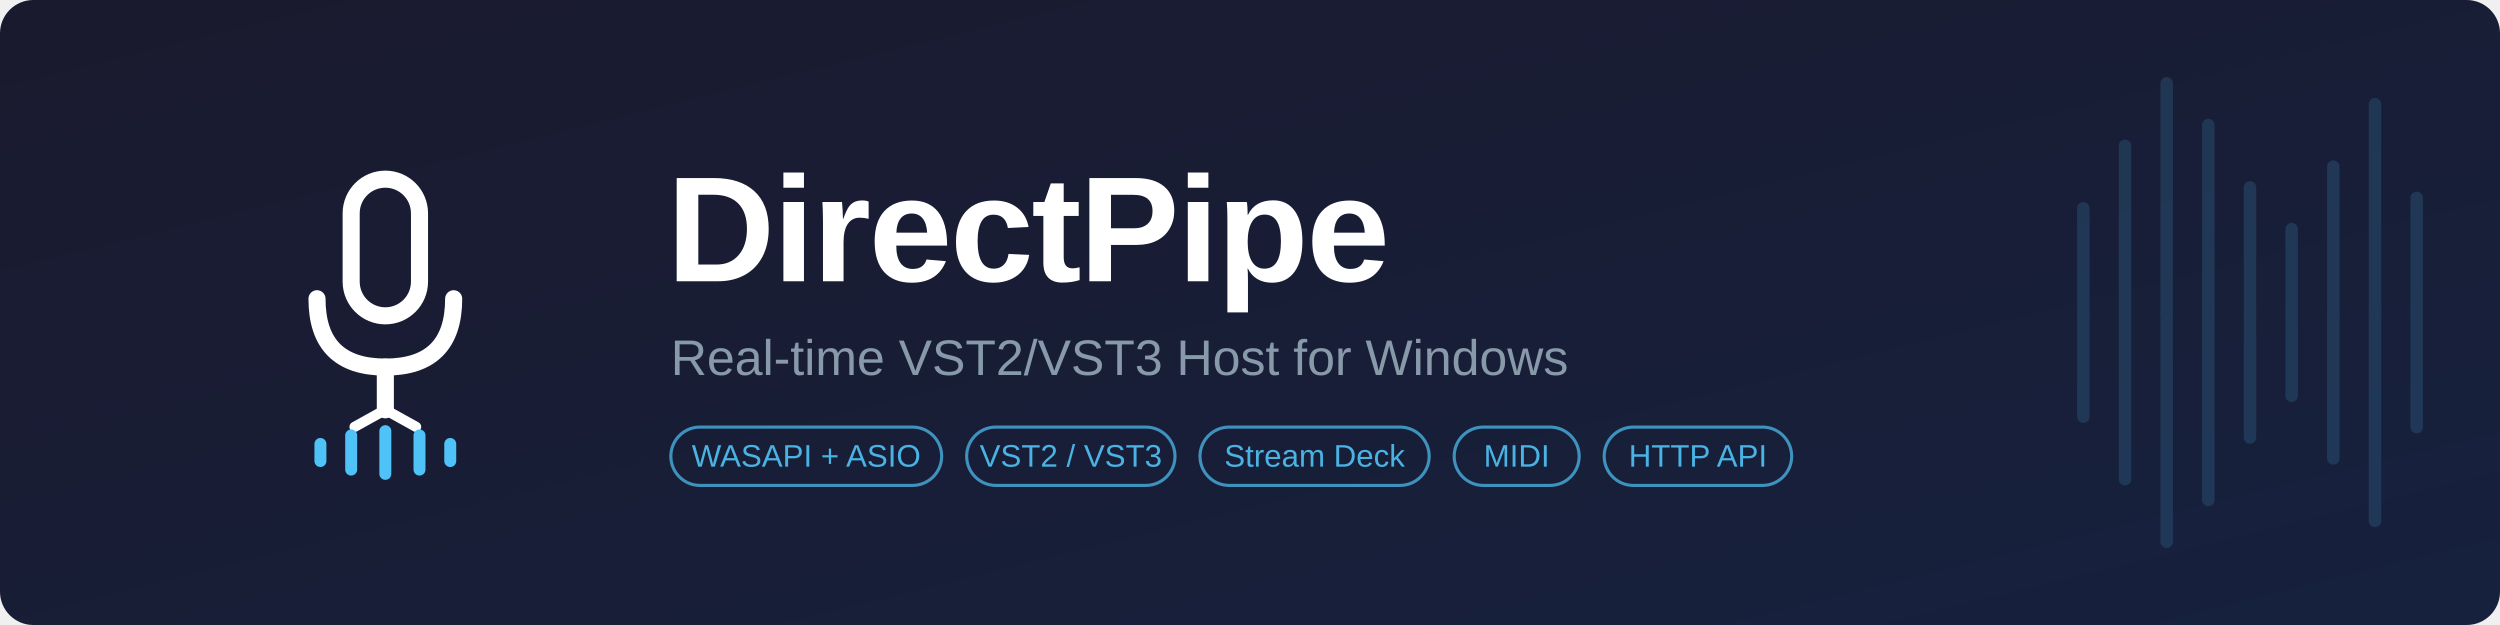
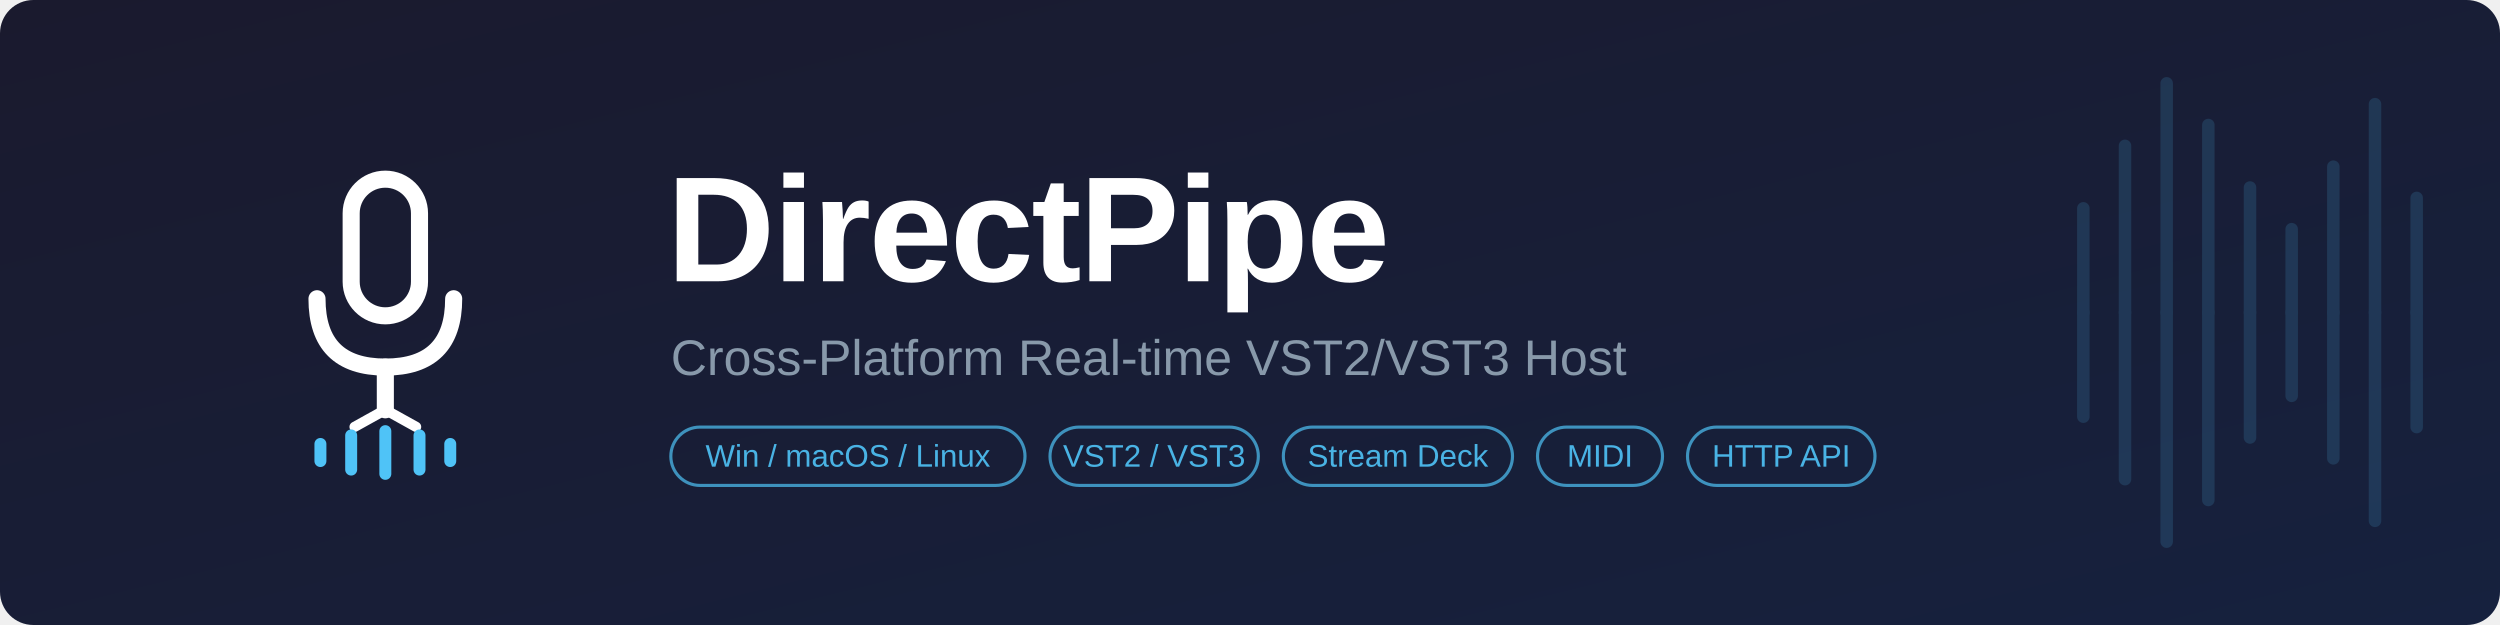
<svg xmlns="http://www.w3.org/2000/svg" viewBox="0 0 1200 300">
  <defs>
    <linearGradient id="bg" x1="0" y1="0" x2="1" y2="1">
      <stop offset="0%" stop-color="#1a1a2e" />
      <stop offset="100%" stop-color="#16213e" />
    </linearGradient>
  </defs>
  <rect width="1200" height="300" rx="16" fill="url(#bg)" />
  <g transform="translate(80, 45) scale(0.41)">
    <rect x="216" y="100" width="80" height="160" rx="40" fill="none" stroke="#ffffff" stroke-width="20" />
    <path d="M176 240 Q176 320 256 320 Q336 320 336 240" fill="none" stroke="#ffffff" stroke-width="20" stroke-linecap="round" />
    <line x1="256" y1="320" x2="256" y2="370" stroke="#ffffff" stroke-width="20" stroke-linecap="round" />
    <polyline points="220,390 256,370 292,390" fill="none" stroke="#ffffff" stroke-width="12" stroke-linecap="round" stroke-linejoin="round" />
    <line x1="180" y1="430" x2="180" y2="410" stroke="#4fc3f7" stroke-width="14" stroke-linecap="round" />
    <line x1="216" y1="440" x2="216" y2="400" stroke="#4fc3f7" stroke-width="14" stroke-linecap="round" />
    <line x1="256" y1="445" x2="256" y2="395" stroke="#4fc3f7" stroke-width="14" stroke-linecap="round" />
    <line x1="296" y1="440" x2="296" y2="400" stroke="#4fc3f7" stroke-width="14" stroke-linecap="round" />
    <line x1="332" y1="430" x2="332" y2="410" stroke="#4fc3f7" stroke-width="14" stroke-linecap="round" />
  </g>
  <text x="320" y="135" font-family="Segoe UI, Arial, sans-serif" font-weight="700" font-size="72" fill="#ffffff" letter-spacing="-1">DirectPipe</text>
-   <text x="322" y="180" font-family="Segoe UI, Arial, sans-serif" font-weight="400" font-size="24" fill="#8899aa">Real-time VST2/VST3 Host for Windows</text>
+   <text x="322" y="180" font-family="Segoe UI, Arial, sans-serif" font-weight="400" font-size="24" fill="#8899aa">Cross-Platform Real-time VST2/VST3 Host</text>
  <g font-family="Segoe UI, Arial, sans-serif" font-size="15" font-weight="500">
-     <rect x="322" y="205" width="130" height="28" rx="14" fill="none" stroke="#4fc3f7" stroke-width="1.5" opacity="0.7" />
-     <text x="387" y="224" fill="#4fc3f7" text-anchor="middle" opacity="0.9">WASAPI + ASIO</text>
-     <rect x="464" y="205" width="100" height="28" rx="14" fill="none" stroke="#4fc3f7" stroke-width="1.5" opacity="0.7" />
-     <text x="514" y="224" fill="#4fc3f7" text-anchor="middle" opacity="0.9">VST2 / VST3</text>
-     <rect x="576" y="205" width="110" height="28" rx="14" fill="none" stroke="#4fc3f7" stroke-width="1.5" opacity="0.7" />
-     <text x="631" y="224" fill="#4fc3f7" text-anchor="middle" opacity="0.9">Stream Deck</text>
-     <rect x="698" y="205" width="60" height="28" rx="14" fill="none" stroke="#4fc3f7" stroke-width="1.5" opacity="0.7" />
-     <text x="728" y="224" fill="#4fc3f7" text-anchor="middle" opacity="0.9">MIDI</text>
-     <rect x="770" y="205" width="90" height="28" rx="14" fill="none" stroke="#4fc3f7" stroke-width="1.5" opacity="0.7" />
-     <text x="815" y="224" fill="#4fc3f7" text-anchor="middle" opacity="0.9">HTTP API</text>
+     <rect x="322" y="205" width="170" height="28" rx="14" fill="none" stroke="#4fc3f7" stroke-width="1.5" opacity="0.7" />
+     <text x="407" y="224" fill="#4fc3f7" text-anchor="middle" opacity="0.9">Win / macOS / Linux</text>
+     <rect x="504" y="205" width="100" height="28" rx="14" fill="none" stroke="#4fc3f7" stroke-width="1.5" opacity="0.7" />
+     <text x="554" y="224" fill="#4fc3f7" text-anchor="middle" opacity="0.9">VST2 / VST3</text>
+     <rect x="616" y="205" width="110" height="28" rx="14" fill="none" stroke="#4fc3f7" stroke-width="1.5" opacity="0.7" />
+     <text x="671" y="224" fill="#4fc3f7" text-anchor="middle" opacity="0.9">Stream Deck</text>
+     <rect x="738" y="205" width="60" height="28" rx="14" fill="none" stroke="#4fc3f7" stroke-width="1.5" opacity="0.7" />
+     <text x="768" y="224" fill="#4fc3f7" text-anchor="middle" opacity="0.9">MIDI</text>
+     <rect x="810" y="205" width="90" height="28" rx="14" fill="none" stroke="#4fc3f7" stroke-width="1.5" opacity="0.7" />
+     <text x="855" y="224" fill="#4fc3f7" text-anchor="middle" opacity="0.9">HTTP API</text>
  </g>
  <g opacity="0.15">
    <line x1="1000" y1="150" x2="1000" y2="100" stroke="#4fc3f7" stroke-width="6" stroke-linecap="round" />
    <line x1="1020" y1="150" x2="1020" y2="70" stroke="#4fc3f7" stroke-width="6" stroke-linecap="round" />
    <line x1="1040" y1="150" x2="1040" y2="40" stroke="#4fc3f7" stroke-width="6" stroke-linecap="round" />
    <line x1="1060" y1="150" x2="1060" y2="60" stroke="#4fc3f7" stroke-width="6" stroke-linecap="round" />
    <line x1="1080" y1="150" x2="1080" y2="90" stroke="#4fc3f7" stroke-width="6" stroke-linecap="round" />
    <line x1="1100" y1="150" x2="1100" y2="110" stroke="#4fc3f7" stroke-width="6" stroke-linecap="round" />
    <line x1="1120" y1="150" x2="1120" y2="80" stroke="#4fc3f7" stroke-width="6" stroke-linecap="round" />
    <line x1="1140" y1="150" x2="1140" y2="50" stroke="#4fc3f7" stroke-width="6" stroke-linecap="round" />
    <line x1="1160" y1="150" x2="1160" y2="95" stroke="#4fc3f7" stroke-width="6" stroke-linecap="round" />
    <line x1="1000" y1="150" x2="1000" y2="200" stroke="#4fc3f7" stroke-width="6" stroke-linecap="round" />
    <line x1="1020" y1="150" x2="1020" y2="230" stroke="#4fc3f7" stroke-width="6" stroke-linecap="round" />
    <line x1="1040" y1="150" x2="1040" y2="260" stroke="#4fc3f7" stroke-width="6" stroke-linecap="round" />
    <line x1="1060" y1="150" x2="1060" y2="240" stroke="#4fc3f7" stroke-width="6" stroke-linecap="round" />
    <line x1="1080" y1="150" x2="1080" y2="210" stroke="#4fc3f7" stroke-width="6" stroke-linecap="round" />
    <line x1="1100" y1="150" x2="1100" y2="190" stroke="#4fc3f7" stroke-width="6" stroke-linecap="round" />
    <line x1="1120" y1="150" x2="1120" y2="220" stroke="#4fc3f7" stroke-width="6" stroke-linecap="round" />
    <line x1="1140" y1="150" x2="1140" y2="250" stroke="#4fc3f7" stroke-width="6" stroke-linecap="round" />
    <line x1="1160" y1="150" x2="1160" y2="205" stroke="#4fc3f7" stroke-width="6" stroke-linecap="round" />
  </g>
</svg>
